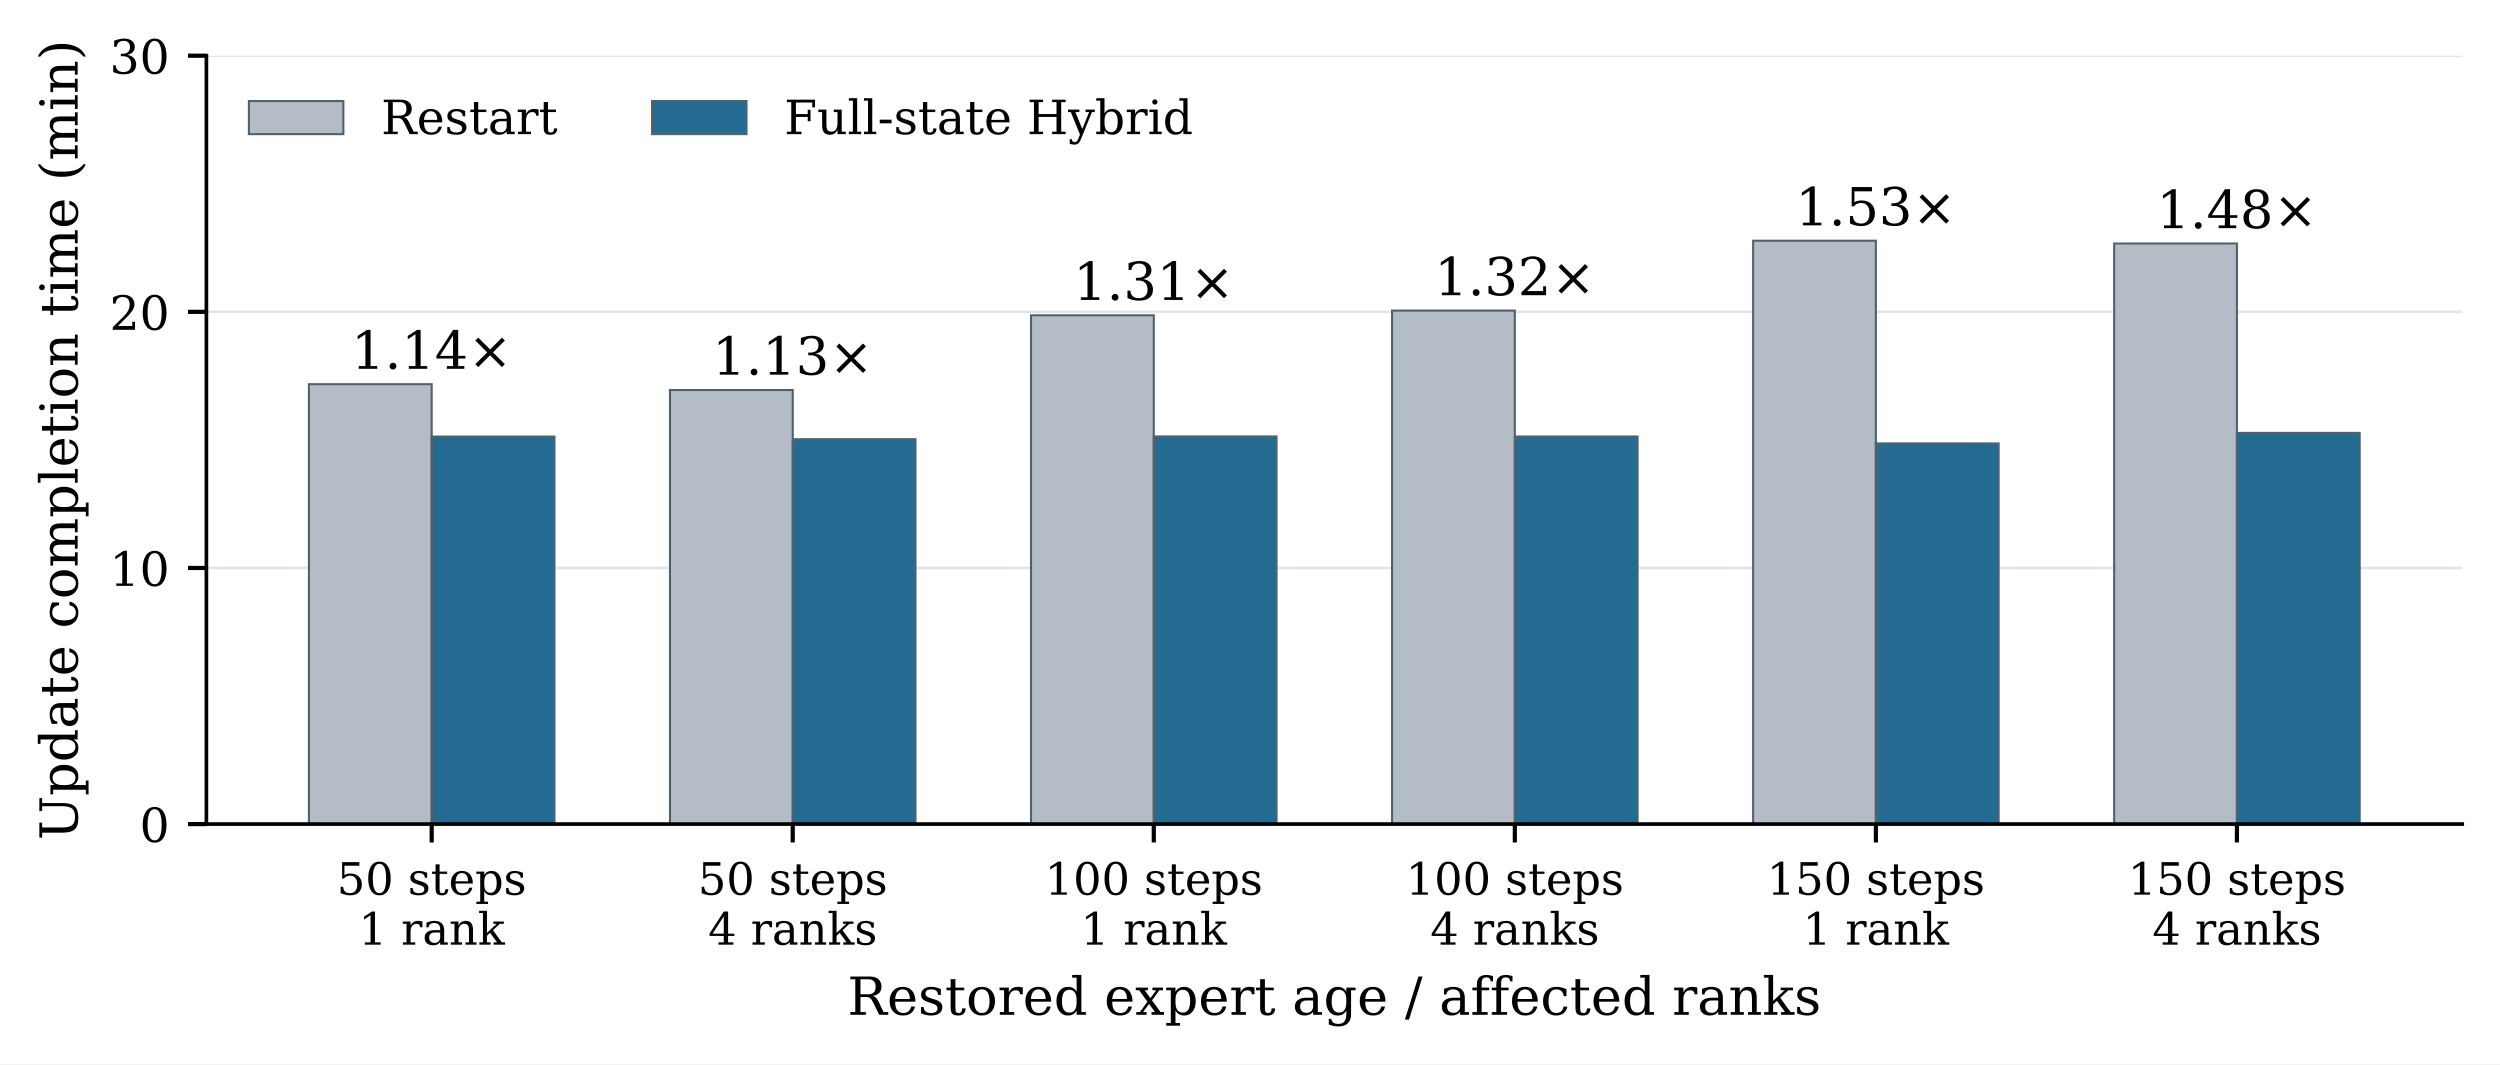
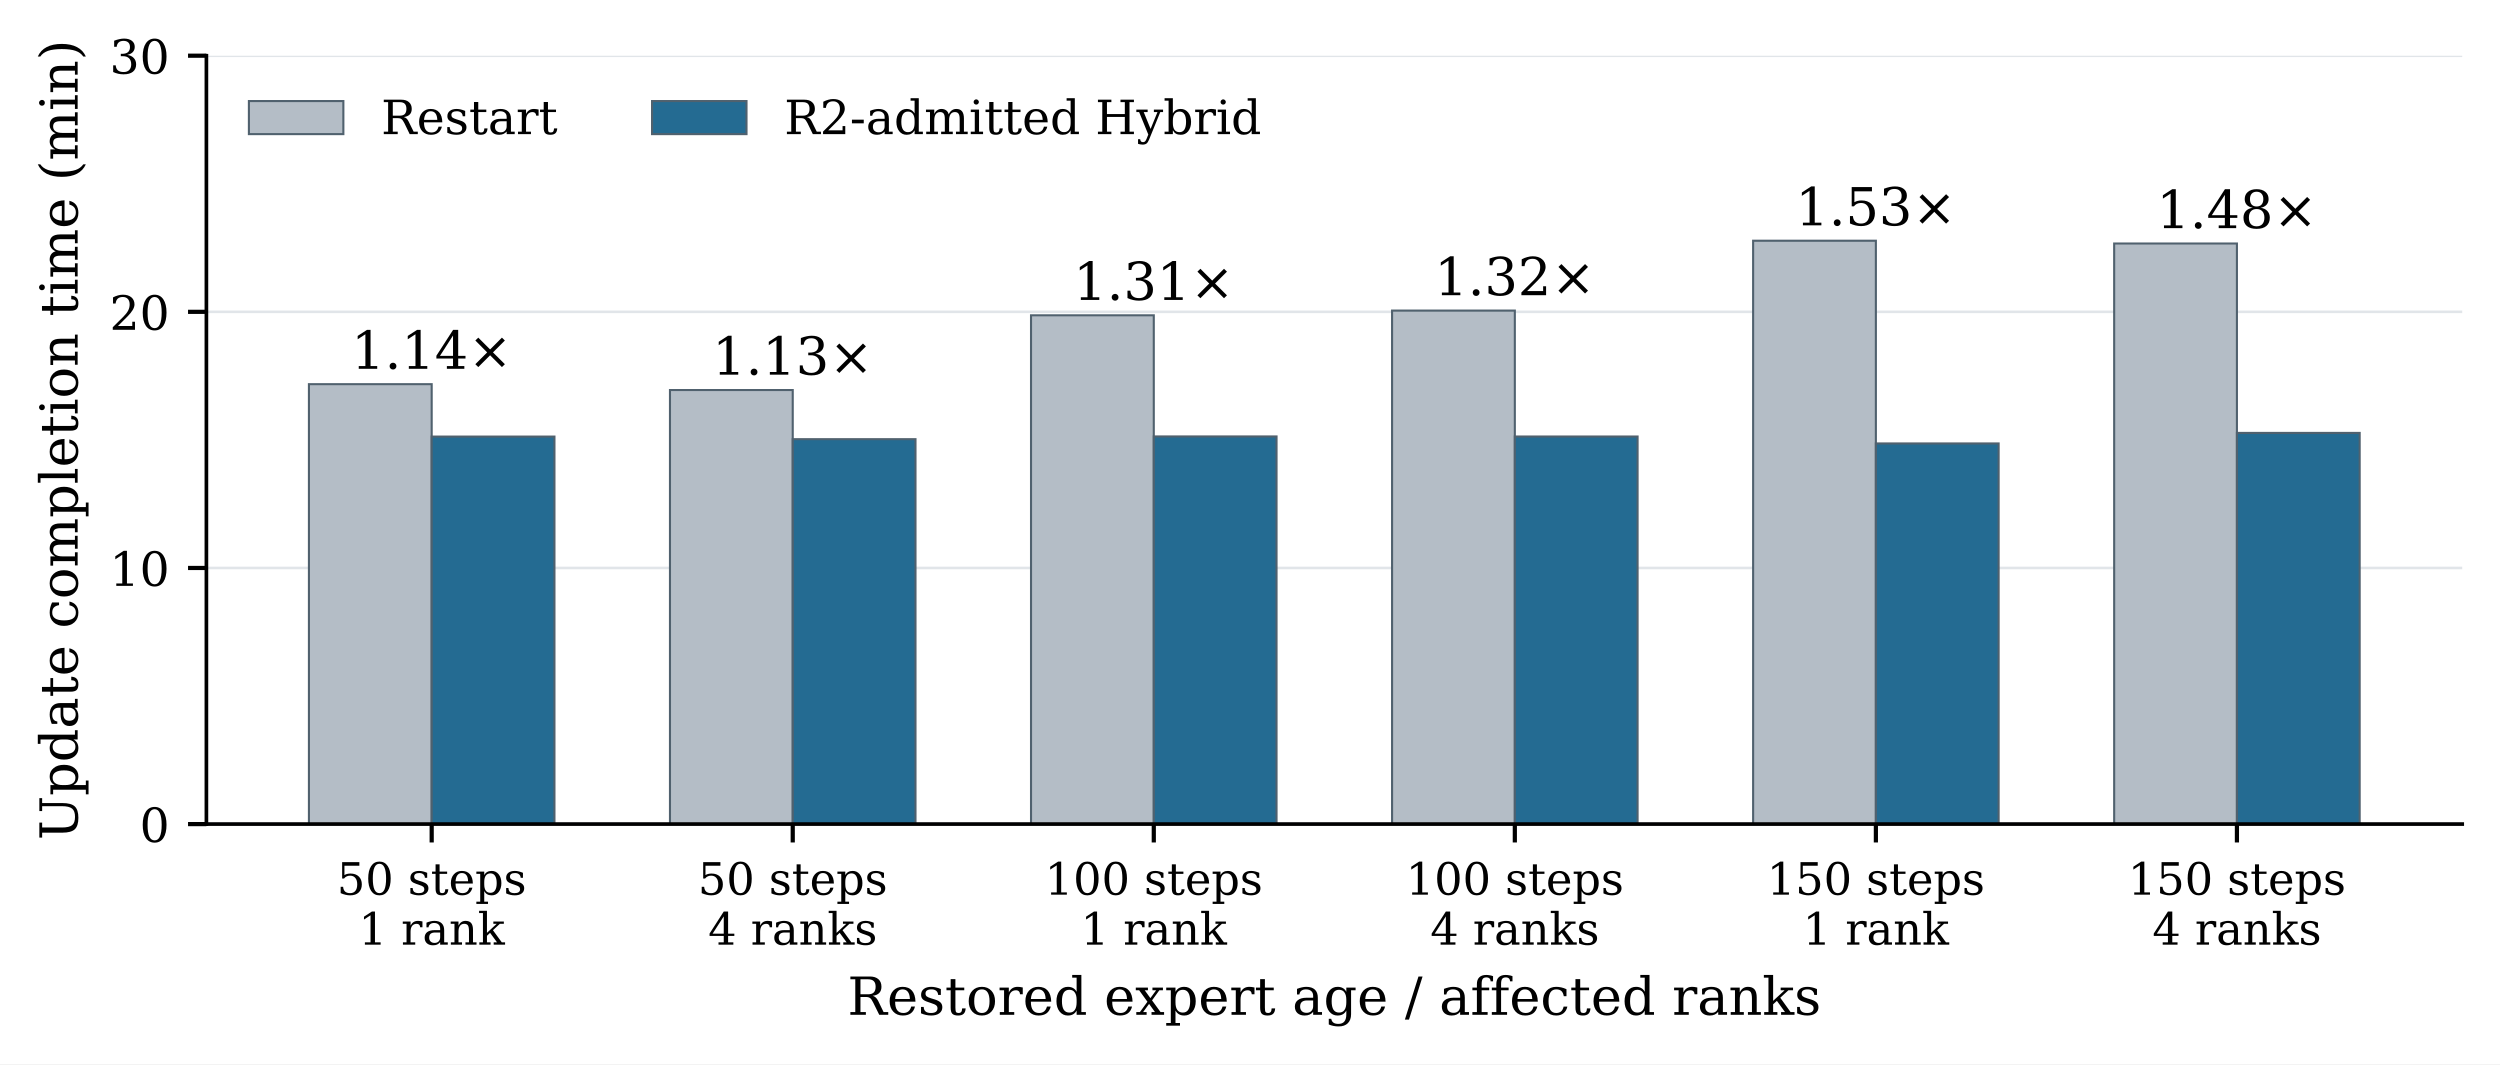
<svg xmlns="http://www.w3.org/2000/svg" xmlns:xlink="http://www.w3.org/1999/xlink" width="476.4pt" height="202.8pt" viewBox="0 0 476.4 202.8" version="1.1">
  <defs>
    <style type="text/css">*{stroke-linejoin: round; stroke-linecap: butt}</style>
  </defs>
  <g id="figure_1">
    <g id="patch_1">
-       <path d="M 0 202.8  L 476.4 202.8  L 476.4 0  L 0 0  z " style="fill: #ffffff" />
+       <path d="M 0 202.8 L 476.4 202.8 L 476.4 0 L 0 0 z " style="fill: #ffffff" />
    </g>
    <g id="axes_1">
      <g id="patch_2">
-         <path d="M 39.331 157.035  L 469.2 157.035  L 469.2 10.619  L 39.331 10.619  z " style="fill: #ffffff" />
+         <path d="M 39.331 157.035 L 469.2 157.035 L 469.2 10.619 L 39.331 10.619 z " style="fill: #ffffff" />
      </g>
      <g id="matplotlib.axis_1">
        <g id="xtick_1">
          <g id="line2d_1">
            <defs>
-               <path id="me315a574fd" d="M 0 0  L 0 3.5  " style="stroke: #000000; stroke-width: 0.8" />
+               <path id="mceb9e5b90c" d="M 0 0 L 0 3.5 " style="stroke: #000000; stroke-width: 0.8" />
            </defs>
            <g>
-               <use xlink:href="#me315a574fd" x="82.262" y="157.035" style="stroke: #000000; stroke-width: 0.8" />
+               <use xlink:href="#mceb9e5b90c" x="82.262" y="157.035" style="stroke: #000000; stroke-width: 0.8" />
            </g>
          </g>
          <g id="text_1">
            <text style="font-size: 8.5px; font-family: 'DejaVu Serif'" transform="translate(64.19798 170.4933)">50 steps</text>
            <text style="font-size: 8.5px; font-family: 'DejaVu Serif'" transform="translate(68.32978 180.0115)">1 rank</text>
          </g>
        </g>
        <g id="xtick_2">
          <g id="line2d_2">
            <g>
-               <use xlink:href="#me315a574fd" x="151.064" y="157.035" style="stroke: #000000; stroke-width: 0.8" />
+               <use xlink:href="#mceb9e5b90c" x="151.064" y="157.035" style="stroke: #000000; stroke-width: 0.8" />
            </g>
          </g>
          <g id="text_2">
            <text style="font-size: 8.5px; font-family: 'DejaVu Serif'" transform="translate(132.999 170.4933)">50 steps</text>
            <text style="font-size: 8.5px; font-family: 'DejaVu Serif'" transform="translate(134.95 180.0115)">4 ranks</text>
          </g>
        </g>
        <g id="xtick_3">
          <g id="line2d_3">
            <g>
-               <use xlink:href="#me315a574fd" x="219.865" y="157.035" style="stroke: #000000; stroke-width: 0.8" />
+               <use xlink:href="#mceb9e5b90c" x="219.865" y="157.035" style="stroke: #000000; stroke-width: 0.8" />
            </g>
          </g>
          <g id="text_3">
            <text style="font-size: 8.5px; font-family: 'DejaVu Serif'" transform="translate(199.096 170.4933)">100 steps</text>
            <text style="font-size: 8.5px; font-family: 'DejaVu Serif'" transform="translate(205.9319 180.0115)">1 rank</text>
          </g>
        </g>
        <g id="xtick_4">
          <g id="line2d_4">
            <g>
-               <use xlink:href="#me315a574fd" x="288.666" y="157.035" style="stroke: #000000; stroke-width: 0.8" />
+               <use xlink:href="#mceb9e5b90c" x="288.666" y="157.035" style="stroke: #000000; stroke-width: 0.8" />
            </g>
          </g>
          <g id="text_4">
            <text style="font-size: 8.5px; font-family: 'DejaVu Serif'" transform="translate(267.897 170.4933)">100 steps</text>
            <text style="font-size: 8.5px; font-family: 'DejaVu Serif'" transform="translate(272.5521 180.0115)">4 ranks</text>
          </g>
        </g>
        <g id="xtick_5">
          <g id="line2d_5">
            <g>
-               <use xlink:href="#me315a574fd" x="357.467" y="157.035" style="stroke: #000000; stroke-width: 0.8" />
+               <use xlink:href="#mceb9e5b90c" x="357.467" y="157.035" style="stroke: #000000; stroke-width: 0.8" />
            </g>
          </g>
          <g id="text_5">
            <text style="font-size: 8.5px; font-family: 'DejaVu Serif'" transform="translate(336.6981 170.4933)">150 steps</text>
            <text style="font-size: 8.5px; font-family: 'DejaVu Serif'" transform="translate(343.5339 180.0115)">1 rank</text>
          </g>
        </g>
        <g id="xtick_6">
          <g id="line2d_6">
            <g>
-               <use xlink:href="#me315a574fd" x="426.268" y="157.035" style="stroke: #000000; stroke-width: 0.8" />
+               <use xlink:href="#mceb9e5b90c" x="426.268" y="157.035" style="stroke: #000000; stroke-width: 0.8" />
            </g>
          </g>
          <g id="text_6">
            <text style="font-size: 8.5px; font-family: 'DejaVu Serif'" transform="translate(405.4991 170.4933)">150 steps</text>
            <text style="font-size: 8.5px; font-family: 'DejaVu Serif'" transform="translate(410.1542 180.0115)">4 ranks</text>
          </g>
        </g>
        <g id="text_7">
          <text style="font-size: 10px; font-family: 'DejaVu Serif'; text-anchor: middle" x="254.265" y="193.378" transform="rotate(-0 254.2651 193.3776)">Restored expert age / affected ranks</text>
        </g>
      </g>
      <g id="matplotlib.axis_2">
        <g id="ytick_1">
          <g id="line2d_7">
-             <path d="M 39.331 157.035  L 469.2 157.035  " clip-path="url(#pfb73ac91b8)" style="fill: none; stroke: #e1e5e9; stroke-width: 0.5; stroke-linecap: square" />
+             <path d="M 39.331 157.035 L 469.2 157.035 " clip-path="url(#p6972a9ff9e)" style="fill: none; stroke: #e1e5e9; stroke-width: 0.5; stroke-linecap: square" />
          </g>
          <g id="line2d_8">
            <defs>
-               <path id="m489e7a8c0c" d="M 0 0  L -3.5 0  " style="stroke: #000000; stroke-width: 0.8" />
+               <path id="me921b87171" d="M 0 0 L -3.5 0 " style="stroke: #000000; stroke-width: 0.8" />
            </defs>
            <g>
-               <use xlink:href="#m489e7a8c0c" x="39.331" y="157.035" style="stroke: #000000; stroke-width: 0.8" />
+               <use xlink:href="#me921b87171" x="39.331" y="157.035" style="stroke: #000000; stroke-width: 0.8" />
            </g>
          </g>
          <g id="text_8">
            <text style="font-size: 9px; font-family: 'DejaVu Serif'; text-anchor: end" x="32.331" y="160.454" transform="rotate(-0 32.33062 160.454)">0</text>
          </g>
        </g>
        <g id="ytick_2">
          <g id="line2d_9">
-             <path d="M 39.331 108.23  L 469.2 108.23  " clip-path="url(#pfb73ac91b8)" style="fill: none; stroke: #e1e5e9; stroke-width: 0.5; stroke-linecap: square" />
+             <path d="M 39.331 108.23 L 469.2 108.23 " clip-path="url(#p6972a9ff9e)" style="fill: none; stroke: #e1e5e9; stroke-width: 0.5; stroke-linecap: square" />
          </g>
          <g id="line2d_10">
            <g>
-               <use xlink:href="#m489e7a8c0c" x="39.331" y="108.23" style="stroke: #000000; stroke-width: 0.8" />
+               <use xlink:href="#me921b87171" x="39.331" y="108.23" style="stroke: #000000; stroke-width: 0.8" />
            </g>
          </g>
          <g id="text_9">
            <text style="font-size: 9px; font-family: 'DejaVu Serif'; text-anchor: end" x="32.331" y="111.649" transform="rotate(-0 32.33062 111.6488)">10</text>
          </g>
        </g>
        <g id="ytick_3">
          <g id="line2d_11">
-             <path d="M 39.331 59.424  L 469.2 59.424  " clip-path="url(#pfb73ac91b8)" style="fill: none; stroke: #e1e5e9; stroke-width: 0.5; stroke-linecap: square" />
+             <path d="M 39.331 59.424 L 469.2 59.424 " clip-path="url(#p6972a9ff9e)" style="fill: none; stroke: #e1e5e9; stroke-width: 0.5; stroke-linecap: square" />
          </g>
          <g id="line2d_12">
            <g>
-               <use xlink:href="#m489e7a8c0c" x="39.331" y="59.424" style="stroke: #000000; stroke-width: 0.8" />
+               <use xlink:href="#me921b87171" x="39.331" y="59.424" style="stroke: #000000; stroke-width: 0.8" />
            </g>
          </g>
          <g id="text_10">
            <text style="font-size: 9px; font-family: 'DejaVu Serif'; text-anchor: end" x="32.331" y="62.844" transform="rotate(-0 32.33062 62.84372)">20</text>
          </g>
        </g>
        <g id="ytick_4">
          <g id="line2d_13">
-             <path d="M 39.331 10.619  L 469.2 10.619  " clip-path="url(#pfb73ac91b8)" style="fill: none; stroke: #e1e5e9; stroke-width: 0.5; stroke-linecap: square" />
+             <path d="M 39.331 10.619 L 469.2 10.619 " clip-path="url(#p6972a9ff9e)" style="fill: none; stroke: #e1e5e9; stroke-width: 0.5; stroke-linecap: square" />
          </g>
          <g id="line2d_14">
            <g>
-               <use xlink:href="#m489e7a8c0c" x="39.331" y="10.619" style="stroke: #000000; stroke-width: 0.8" />
+               <use xlink:href="#me921b87171" x="39.331" y="10.619" style="stroke: #000000; stroke-width: 0.8" />
            </g>
          </g>
          <g id="text_11">
            <text style="font-size: 9px; font-family: 'DejaVu Serif'; text-anchor: end" x="32.331" y="14.039" transform="rotate(-0 32.33062 14.03859)">30</text>
          </g>
        </g>
        <g id="text_12">
          <text style="font-size: 10px; font-family: 'DejaVu Serif'; text-anchor: middle" x="14.798" y="83.827" transform="rotate(-90 14.79844 83.82698)">Update completion time (min)</text>
        </g>
      </g>
      <g id="patch_3">
-         <path d="M 58.87 157.035  L 82.262 157.035  L 82.262 73.208  L 58.87 73.208  z " clip-path="url(#pfb73ac91b8)" style="fill: #b4bdc6; stroke: #50616e; stroke-width: 0.4; stroke-linejoin: miter" />
+         <path d="M 58.87 157.035 L 82.262 157.035 L 82.262 73.208 L 58.87 73.208 z " clip-path="url(#p6972a9ff9e)" style="fill: #b4bdc6; stroke: #50616e; stroke-width: 0.4; stroke-linejoin: miter" />
      </g>
      <g id="patch_4">
-         <path d="M 127.671 157.035  L 151.064 157.035  L 151.064 74.326  L 127.671 74.326  z " clip-path="url(#pfb73ac91b8)" style="fill: #b4bdc6; stroke: #50616e; stroke-width: 0.4; stroke-linejoin: miter" />
+         <path d="M 127.671 157.035 L 151.064 157.035 L 151.064 74.326 L 127.671 74.326 z " clip-path="url(#p6972a9ff9e)" style="fill: #b4bdc6; stroke: #50616e; stroke-width: 0.4; stroke-linejoin: miter" />
      </g>
      <g id="patch_5">
-         <path d="M 196.472 157.035  L 219.865 157.035  L 219.865 60.086  L 196.472 60.086  z " clip-path="url(#pfb73ac91b8)" style="fill: #b4bdc6; stroke: #50616e; stroke-width: 0.4; stroke-linejoin: miter" />
+         <path d="M 196.472 157.035 L 219.865 157.035 L 219.865 60.086 L 196.472 60.086 z " clip-path="url(#p6972a9ff9e)" style="fill: #b4bdc6; stroke: #50616e; stroke-width: 0.4; stroke-linejoin: miter" />
      </g>
      <g id="patch_6">
-         <path d="M 265.273 157.035  L 288.666 157.035  L 288.666 59.189  L 265.273 59.189  z " clip-path="url(#pfb73ac91b8)" style="fill: #b4bdc6; stroke: #50616e; stroke-width: 0.4; stroke-linejoin: miter" />
+         <path d="M 265.273 157.035 L 288.666 157.035 L 288.666 59.189 L 265.273 59.189 z " clip-path="url(#p6972a9ff9e)" style="fill: #b4bdc6; stroke: #50616e; stroke-width: 0.4; stroke-linejoin: miter" />
      </g>
      <g id="patch_7">
-         <path d="M 334.074 157.035  L 357.467 157.035  L 357.467 45.875  L 334.074 45.875  z " clip-path="url(#pfb73ac91b8)" style="fill: #b4bdc6; stroke: #50616e; stroke-width: 0.4; stroke-linejoin: miter" />
+         <path d="M 334.074 157.035 L 357.467 157.035 L 357.467 45.875 L 334.074 45.875 z " clip-path="url(#p6972a9ff9e)" style="fill: #b4bdc6; stroke: #50616e; stroke-width: 0.4; stroke-linejoin: miter" />
      </g>
      <g id="patch_8">
-         <path d="M 402.875 157.035  L 426.268 157.035  L 426.268 46.403  L 402.875 46.403  z " clip-path="url(#pfb73ac91b8)" style="fill: #b4bdc6; stroke: #50616e; stroke-width: 0.4; stroke-linejoin: miter" />
+         <path d="M 402.875 157.035 L 426.268 157.035 L 426.268 46.403 L 402.875 46.403 z " clip-path="url(#p6972a9ff9e)" style="fill: #b4bdc6; stroke: #50616e; stroke-width: 0.4; stroke-linejoin: miter" />
      </g>
      <g id="patch_9">
-         <path d="M 82.262 157.035  L 105.655 157.035  L 105.655 83.2  L 82.262 83.2  z " clip-path="url(#pfb73ac91b8)" style="fill: #246b92; stroke: #50616e; stroke-width: 0.4; stroke-linejoin: miter" />
+         <path d="M 82.262 157.035 L 105.655 157.035 L 105.655 83.2 L 82.262 83.2 z " clip-path="url(#p6972a9ff9e)" style="fill: #246b92; stroke: #50616e; stroke-width: 0.4; stroke-linejoin: miter" />
      </g>
      <g id="patch_10">
-         <path d="M 151.064 157.035  L 174.456 157.035  L 174.456 83.688  L 151.064 83.688  z " clip-path="url(#pfb73ac91b8)" style="fill: #246b92; stroke: #50616e; stroke-width: 0.4; stroke-linejoin: miter" />
+         <path d="M 151.064 157.035 L 174.456 157.035 L 174.456 83.688 L 151.064 83.688 z " clip-path="url(#p6972a9ff9e)" style="fill: #246b92; stroke: #50616e; stroke-width: 0.4; stroke-linejoin: miter" />
      </g>
      <g id="patch_11">
-         <path d="M 219.865 157.035  L 243.257 157.035  L 243.257 83.172  L 219.865 83.172  z " clip-path="url(#pfb73ac91b8)" style="fill: #246b92; stroke: #50616e; stroke-width: 0.4; stroke-linejoin: miter" />
+         <path d="M 219.865 157.035 L 243.257 157.035 L 243.257 83.172 L 219.865 83.172 z " clip-path="url(#p6972a9ff9e)" style="fill: #246b92; stroke: #50616e; stroke-width: 0.4; stroke-linejoin: miter" />
      </g>
      <g id="patch_12">
-         <path d="M 288.666 157.035  L 312.058 157.035  L 312.058 83.184  L 288.666 83.184  z " clip-path="url(#pfb73ac91b8)" style="fill: #246b92; stroke: #50616e; stroke-width: 0.4; stroke-linejoin: miter" />
+         <path d="M 288.666 157.035 L 312.058 157.035 L 312.058 83.184 L 288.666 83.184 z " clip-path="url(#p6972a9ff9e)" style="fill: #246b92; stroke: #50616e; stroke-width: 0.4; stroke-linejoin: miter" />
      </g>
      <g id="patch_13">
-         <path d="M 357.467 157.035  L 380.859 157.035  L 380.859 84.51  L 357.467 84.51  z " clip-path="url(#pfb73ac91b8)" style="fill: #246b92; stroke: #50616e; stroke-width: 0.4; stroke-linejoin: miter" />
+         <path d="M 357.467 157.035 L 380.859 157.035 L 380.859 84.51 L 357.467 84.51 z " clip-path="url(#p6972a9ff9e)" style="fill: #246b92; stroke: #50616e; stroke-width: 0.4; stroke-linejoin: miter" />
      </g>
      <g id="patch_14">
-         <path d="M 426.268 157.035  L 449.66 157.035  L 449.66 82.499  L 426.268 82.499  z " clip-path="url(#pfb73ac91b8)" style="fill: #246b92; stroke: #50616e; stroke-width: 0.4; stroke-linejoin: miter" />
+         <path d="M 426.268 157.035 L 449.66 157.035 L 449.66 82.499 L 426.268 82.499 z " clip-path="url(#p6972a9ff9e)" style="fill: #246b92; stroke: #50616e; stroke-width: 0.4; stroke-linejoin: miter" />
      </g>
      <g id="patch_15">
-         <path d="M 39.331 157.035  L 39.331 10.619  " style="fill: none; stroke: #000000; stroke-width: 0.7; stroke-linejoin: miter; stroke-linecap: square" />
+         <path d="M 39.331 157.035 L 39.331 10.619 " style="fill: none; stroke: #000000; stroke-width: 0.7; stroke-linejoin: miter; stroke-linecap: square" />
      </g>
      <g id="patch_16">
-         <path d="M 39.331 157.035  L 469.2 157.035  " style="fill: none; stroke: #000000; stroke-width: 0.7; stroke-linejoin: miter; stroke-linecap: square" />
+         <path d="M 39.331 157.035 L 469.2 157.035 " style="fill: none; stroke: #000000; stroke-width: 0.7; stroke-linejoin: miter; stroke-linecap: square" />
      </g>
      <g id="text_13">
        <text style="font-size: 10px; font-family: 'DejaVu Serif'; text-anchor: middle" x="82.262" y="70.28" transform="rotate(-0 82.26247 70.28005)">1.14×</text>
      </g>
      <g id="text_14">
        <text style="font-size: 10px; font-family: 'DejaVu Serif'; text-anchor: middle" x="151.064" y="71.398" transform="rotate(-0 151.0635 71.39811)">1.13×</text>
      </g>
      <g id="text_15">
        <text style="font-size: 10px; font-family: 'DejaVu Serif'; text-anchor: middle" x="219.865" y="57.157" transform="rotate(-0 219.8646 57.15734)">1.31×</text>
      </g>
      <g id="text_16">
        <text style="font-size: 10px; font-family: 'DejaVu Serif'; text-anchor: middle" x="288.666" y="56.26" transform="rotate(-0 288.6656 56.26046)">1.32×</text>
      </g>
      <g id="text_17">
        <text style="font-size: 10px; font-family: 'DejaVu Serif'; text-anchor: middle" x="357.467" y="42.946" transform="rotate(-0 357.4666 42.94628)">1.53×</text>
      </g>
      <g id="text_18">
        <text style="font-size: 10px; font-family: 'DejaVu Serif'; text-anchor: middle" x="426.268" y="43.474" transform="rotate(-0 426.2677 43.4743)">1.48×</text>
      </g>
      <g id="legend_1">
        <g id="patch_17">
-           <path d="M 47.431 25.558  L 65.431 25.558  L 65.431 19.258  L 47.431 19.258  z " style="fill: #b4bdc6; stroke: #50616e; stroke-width: 0.4; stroke-linejoin: miter" />
+           <path d="M 47.431 25.558 L 65.431 25.558 L 65.431 19.258 L 47.431 19.258 z " style="fill: #b4bdc6; stroke: #50616e; stroke-width: 0.4; stroke-linejoin: miter" />
        </g>
        <g id="text_19">
          <text style="font-size: 9px; font-family: 'DejaVu Serif'; text-anchor: start" x="72.631" y="25.558" transform="rotate(-0 72.63062 25.55789)">Restart</text>
        </g>
        <g id="patch_18">
-           <path d="M 124.254 25.558  L 142.254 25.558  L 142.254 19.258  L 124.254 19.258  z " style="fill: #246b92; stroke: #50616e; stroke-width: 0.4; stroke-linejoin: miter" />
+           <path d="M 124.254 25.558 L 142.254 25.558 L 142.254 19.258 L 124.254 19.258 z " style="fill: #246b92; stroke: #50616e; stroke-width: 0.4; stroke-linejoin: miter" />
        </g>
        <g id="text_20">
-           <text style="font-size: 9px; font-family: 'DejaVu Serif'; text-anchor: start" x="149.454" y="25.558" transform="rotate(-0 149.4541 25.55789)">Full-state Hybrid</text>
+           <text style="font-size: 9px; font-family: 'DejaVu Serif'; text-anchor: start" x="149.454" y="25.558" transform="rotate(-0 149.4541 25.55789)">R2-admitted Hybrid</text>
        </g>
      </g>
    </g>
  </g>
  <defs>
-     <clipPath id="pfb73ac91b8">
+     <clipPath id="p6972a9ff9e">
      <rect x="39.331" y="10.619" width="429.869" height="146.415" />
    </clipPath>
  </defs>
</svg>
